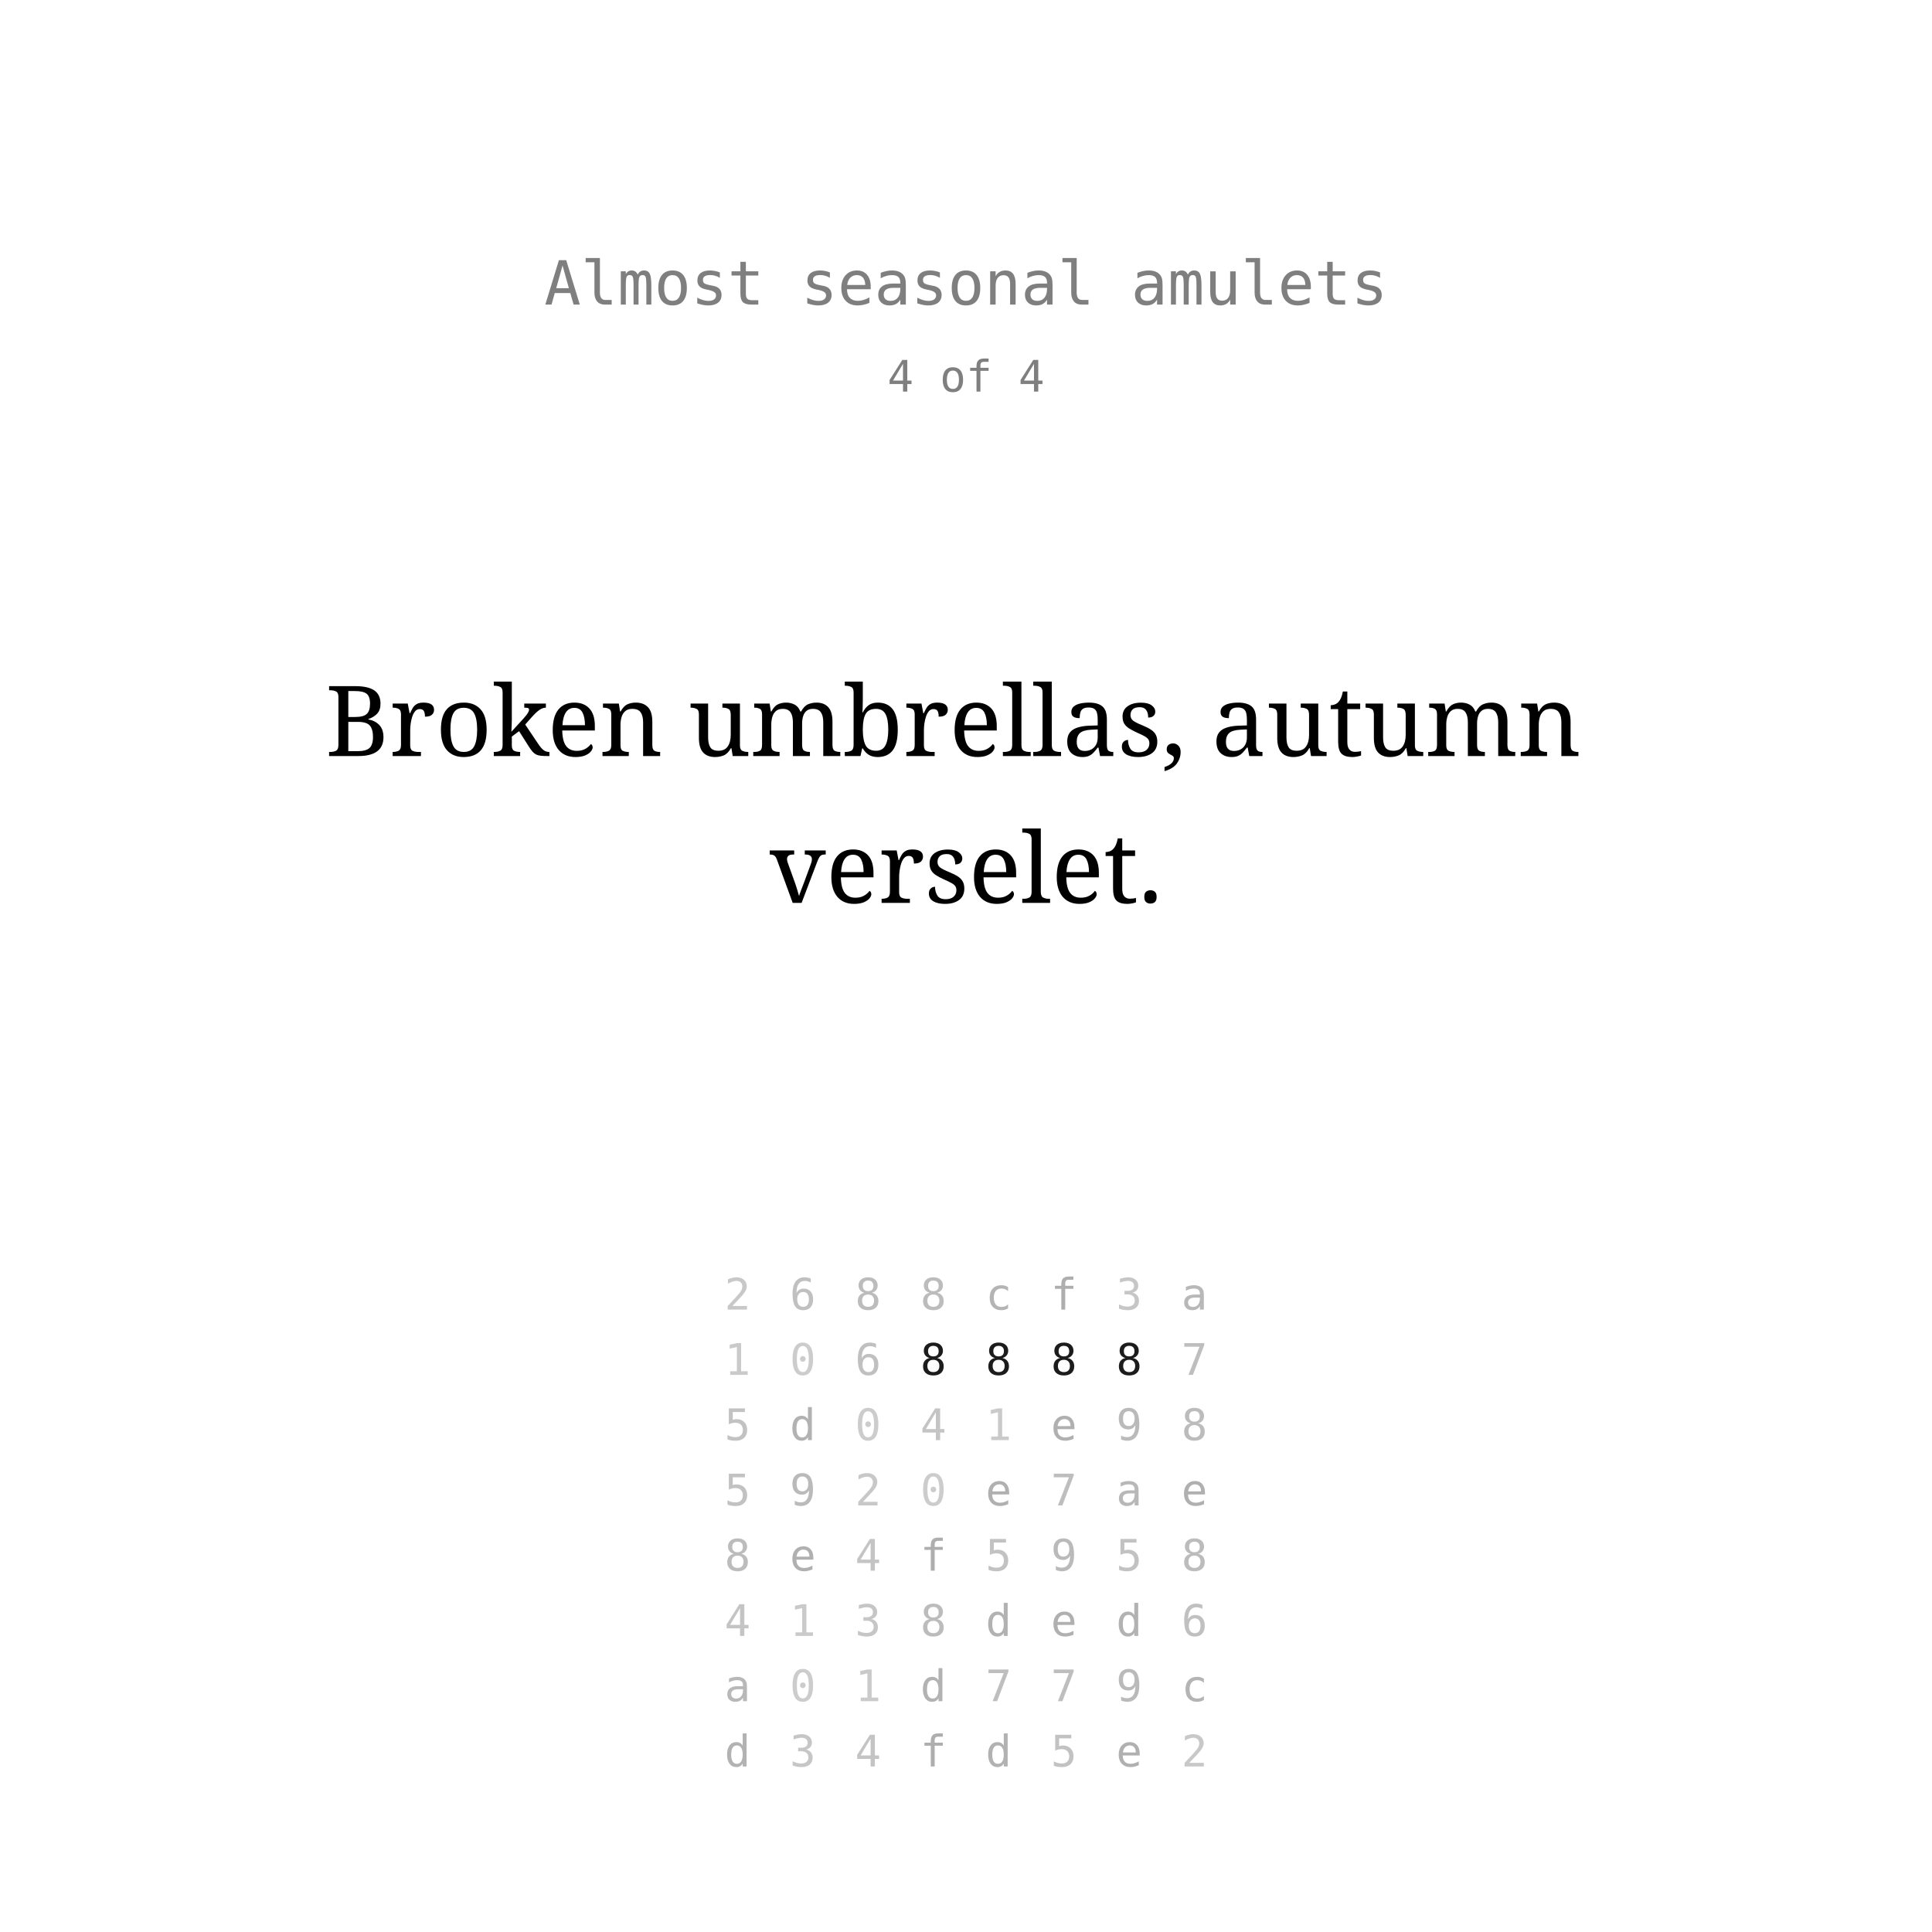
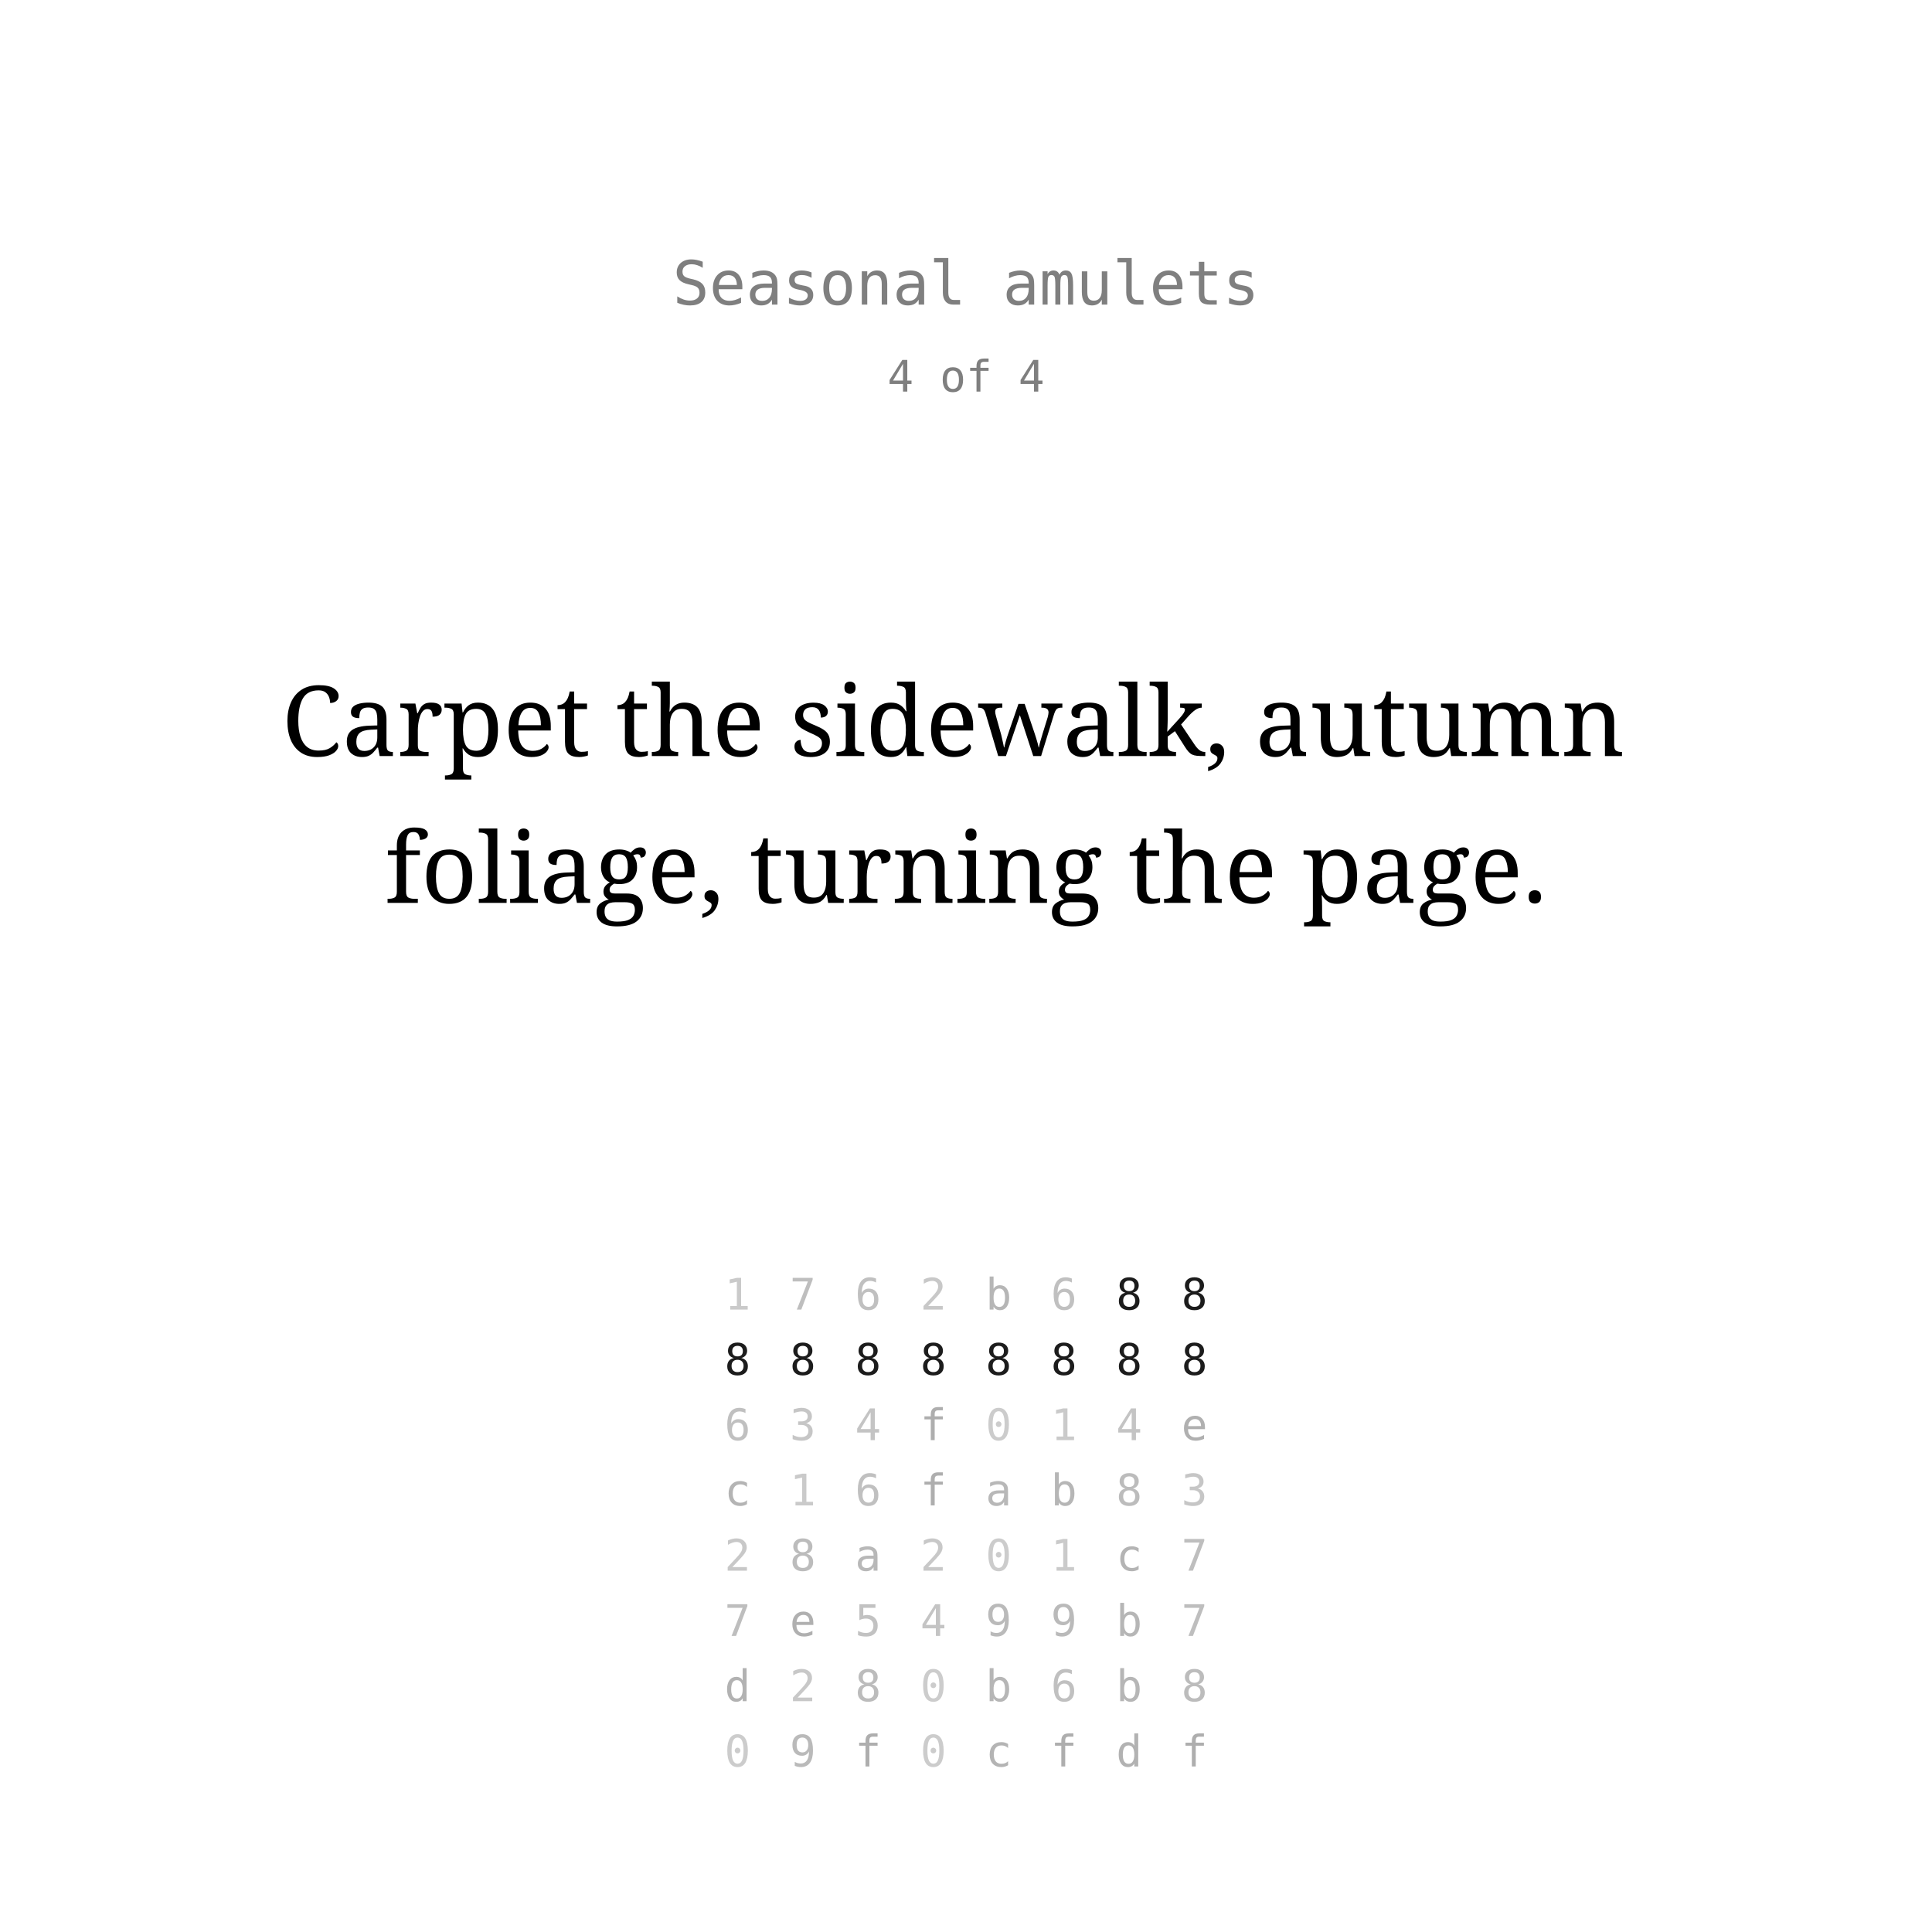
<svg xmlns="http://www.w3.org/2000/svg" viewBox="0 0 888 888" width="888" height="888" shape-rendering="crispEdges">
  <style>.h0{fill:#fff} .h1{fill:#000}</style>
  <rect class="h0" x="0" y="0" width="888" height="888" />
-   <text x="444" y="140" class="h1" font-family="monospace" font-size="28px" opacity=".5" text-anchor="middle">Almost seasonal amulets</text>
+   <text x="444" y="140" class="h1" font-family="monospace" font-size="28px" opacity=".5" text-anchor="middle">Seasonal amulets</text>
  <text x="444" y="180" class="h1" font-family="monospace" font-size="20px" opacity=".5" text-anchor="middle">4 of 4</text>
  <text class="h1" x="444" y="280" font-family="serif" font-size="45px" text-anchor="middle">
-     <tspan x="444" dy="1.5em">Broken umbrellas, autumn </tspan>
-     <tspan x="444" dy="1.5em">verselet.</tspan>
+     <tspan x="444" dy="1.5em">Carpet the sidewalk, autumn </tspan>
+     <tspan x="444" dy="1.5em">foliage, turning the page.</tspan>
  </text>
-   <text opacity="0.216" class="h1" x="339" y="595" font-family="monospace" dominant-baseline="central" text-anchor="middle" font-size="20px">2</text>
-   <text opacity="0.247" class="h1" x="369" y="595" font-family="monospace" dominant-baseline="central" text-anchor="middle" font-size="20px">6</text>
-   <text opacity="0.263" class="h1" x="399" y="595" font-family="monospace" dominant-baseline="central" text-anchor="middle" font-size="20px">8</text>
-   <text opacity="0.263" class="h1" x="429" y="595" font-family="monospace" dominant-baseline="central" text-anchor="middle" font-size="20px">8</text>
-   <text opacity="0.294" class="h1" x="459" y="595" font-family="monospace" dominant-baseline="central" text-anchor="middle" font-size="20px">c</text>
-   <text opacity="0.317" class="h1" x="489" y="595" font-family="monospace" dominant-baseline="central" text-anchor="middle" font-size="20px">f</text>
-   <text opacity="0.223" class="h1" x="519" y="595" font-family="monospace" dominant-baseline="central" text-anchor="middle" font-size="20px">3</text>
-   <text opacity="0.278" class="h1" x="549" y="595" font-family="monospace" dominant-baseline="central" text-anchor="middle" font-size="20px">a</text>
-   <text opacity="0.208" class="h1" x="339" y="625" font-family="monospace" dominant-baseline="central" text-anchor="middle" font-size="20px">1</text>
-   <text opacity="0.2" class="h1" x="369" y="625" font-family="monospace" dominant-baseline="central" text-anchor="middle" font-size="20px">0</text>
-   <text opacity="0.247" class="h1" x="399" y="625" font-family="monospace" dominant-baseline="central" text-anchor="middle" font-size="20px">6</text>
+   <text opacity="0.208" class="h1" x="339" y="595" font-family="monospace" dominant-baseline="central" text-anchor="middle" font-size="20px">1</text>
+   <text opacity="0.255" class="h1" x="369" y="595" font-family="monospace" dominant-baseline="central" text-anchor="middle" font-size="20px">7</text>
+   <text opacity="0.247" class="h1" x="399" y="595" font-family="monospace" dominant-baseline="central" text-anchor="middle" font-size="20px">6</text>
+   <text opacity="0.216" class="h1" x="429" y="595" font-family="monospace" dominant-baseline="central" text-anchor="middle" font-size="20px">2</text>
+   <text opacity="0.286" class="h1" x="459" y="595" font-family="monospace" dominant-baseline="central" text-anchor="middle" font-size="20px">b</text>
+   <text opacity="0.247" class="h1" x="489" y="595" font-family="monospace" dominant-baseline="central" text-anchor="middle" font-size="20px">6</text>
+   <text opacity="0.888" class="h1" x="519" y="595" font-family="monospace" dominant-baseline="central" text-anchor="middle" font-size="20px">8</text>
+   <text opacity="0.888" class="h1" x="549" y="595" font-family="monospace" dominant-baseline="central" text-anchor="middle" font-size="20px">8</text>
+   <text opacity="0.888" class="h1" x="339" y="625" font-family="monospace" dominant-baseline="central" text-anchor="middle" font-size="20px">8</text>
+   <text opacity="0.888" class="h1" x="369" y="625" font-family="monospace" dominant-baseline="central" text-anchor="middle" font-size="20px">8</text>
+   <text opacity="0.888" class="h1" x="399" y="625" font-family="monospace" dominant-baseline="central" text-anchor="middle" font-size="20px">8</text>
  <text opacity="0.888" class="h1" x="429" y="625" font-family="monospace" dominant-baseline="central" text-anchor="middle" font-size="20px">8</text>
  <text opacity="0.888" class="h1" x="459" y="625" font-family="monospace" dominant-baseline="central" text-anchor="middle" font-size="20px">8</text>
  <text opacity="0.888" class="h1" x="489" y="625" font-family="monospace" dominant-baseline="central" text-anchor="middle" font-size="20px">8</text>
  <text opacity="0.888" class="h1" x="519" y="625" font-family="monospace" dominant-baseline="central" text-anchor="middle" font-size="20px">8</text>
-   <text opacity="0.255" class="h1" x="549" y="625" font-family="monospace" dominant-baseline="central" text-anchor="middle" font-size="20px">7</text>
-   <text opacity="0.239" class="h1" x="339" y="655" font-family="monospace" dominant-baseline="central" text-anchor="middle" font-size="20px">5</text>
-   <text opacity="0.302" class="h1" x="369" y="655" font-family="monospace" dominant-baseline="central" text-anchor="middle" font-size="20px">d</text>
-   <text opacity="0.2" class="h1" x="399" y="655" font-family="monospace" dominant-baseline="central" text-anchor="middle" font-size="20px">0</text>
-   <text opacity="0.231" class="h1" x="429" y="655" font-family="monospace" dominant-baseline="central" text-anchor="middle" font-size="20px">4</text>
-   <text opacity="0.208" class="h1" x="459" y="655" font-family="monospace" dominant-baseline="central" text-anchor="middle" font-size="20px">1</text>
-   <text opacity="0.309" class="h1" x="489" y="655" font-family="monospace" dominant-baseline="central" text-anchor="middle" font-size="20px">e</text>
-   <text opacity="0.27" class="h1" x="519" y="655" font-family="monospace" dominant-baseline="central" text-anchor="middle" font-size="20px">9</text>
-   <text opacity="0.263" class="h1" x="549" y="655" font-family="monospace" dominant-baseline="central" text-anchor="middle" font-size="20px">8</text>
-   <text opacity="0.239" class="h1" x="339" y="685" font-family="monospace" dominant-baseline="central" text-anchor="middle" font-size="20px">5</text>
-   <text opacity="0.27" class="h1" x="369" y="685" font-family="monospace" dominant-baseline="central" text-anchor="middle" font-size="20px">9</text>
-   <text opacity="0.216" class="h1" x="399" y="685" font-family="monospace" dominant-baseline="central" text-anchor="middle" font-size="20px">2</text>
-   <text opacity="0.2" class="h1" x="429" y="685" font-family="monospace" dominant-baseline="central" text-anchor="middle" font-size="20px">0</text>
-   <text opacity="0.309" class="h1" x="459" y="685" font-family="monospace" dominant-baseline="central" text-anchor="middle" font-size="20px">e</text>
-   <text opacity="0.255" class="h1" x="489" y="685" font-family="monospace" dominant-baseline="central" text-anchor="middle" font-size="20px">7</text>
-   <text opacity="0.278" class="h1" x="519" y="685" font-family="monospace" dominant-baseline="central" text-anchor="middle" font-size="20px">a</text>
-   <text opacity="0.309" class="h1" x="549" y="685" font-family="monospace" dominant-baseline="central" text-anchor="middle" font-size="20px">e</text>
-   <text opacity="0.263" class="h1" x="339" y="715" font-family="monospace" dominant-baseline="central" text-anchor="middle" font-size="20px">8</text>
-   <text opacity="0.309" class="h1" x="369" y="715" font-family="monospace" dominant-baseline="central" text-anchor="middle" font-size="20px">e</text>
-   <text opacity="0.231" class="h1" x="399" y="715" font-family="monospace" dominant-baseline="central" text-anchor="middle" font-size="20px">4</text>
-   <text opacity="0.317" class="h1" x="429" y="715" font-family="monospace" dominant-baseline="central" text-anchor="middle" font-size="20px">f</text>
-   <text opacity="0.239" class="h1" x="459" y="715" font-family="monospace" dominant-baseline="central" text-anchor="middle" font-size="20px">5</text>
-   <text opacity="0.27" class="h1" x="489" y="715" font-family="monospace" dominant-baseline="central" text-anchor="middle" font-size="20px">9</text>
-   <text opacity="0.239" class="h1" x="519" y="715" font-family="monospace" dominant-baseline="central" text-anchor="middle" font-size="20px">5</text>
-   <text opacity="0.263" class="h1" x="549" y="715" font-family="monospace" dominant-baseline="central" text-anchor="middle" font-size="20px">8</text>
-   <text opacity="0.231" class="h1" x="339" y="745" font-family="monospace" dominant-baseline="central" text-anchor="middle" font-size="20px">4</text>
-   <text opacity="0.208" class="h1" x="369" y="745" font-family="monospace" dominant-baseline="central" text-anchor="middle" font-size="20px">1</text>
-   <text opacity="0.223" class="h1" x="399" y="745" font-family="monospace" dominant-baseline="central" text-anchor="middle" font-size="20px">3</text>
-   <text opacity="0.263" class="h1" x="429" y="745" font-family="monospace" dominant-baseline="central" text-anchor="middle" font-size="20px">8</text>
-   <text opacity="0.302" class="h1" x="459" y="745" font-family="monospace" dominant-baseline="central" text-anchor="middle" font-size="20px">d</text>
-   <text opacity="0.309" class="h1" x="489" y="745" font-family="monospace" dominant-baseline="central" text-anchor="middle" font-size="20px">e</text>
-   <text opacity="0.302" class="h1" x="519" y="745" font-family="monospace" dominant-baseline="central" text-anchor="middle" font-size="20px">d</text>
-   <text opacity="0.247" class="h1" x="549" y="745" font-family="monospace" dominant-baseline="central" text-anchor="middle" font-size="20px">6</text>
-   <text opacity="0.278" class="h1" x="339" y="775" font-family="monospace" dominant-baseline="central" text-anchor="middle" font-size="20px">a</text>
-   <text opacity="0.2" class="h1" x="369" y="775" font-family="monospace" dominant-baseline="central" text-anchor="middle" font-size="20px">0</text>
-   <text opacity="0.208" class="h1" x="399" y="775" font-family="monospace" dominant-baseline="central" text-anchor="middle" font-size="20px">1</text>
-   <text opacity="0.302" class="h1" x="429" y="775" font-family="monospace" dominant-baseline="central" text-anchor="middle" font-size="20px">d</text>
-   <text opacity="0.255" class="h1" x="459" y="775" font-family="monospace" dominant-baseline="central" text-anchor="middle" font-size="20px">7</text>
-   <text opacity="0.255" class="h1" x="489" y="775" font-family="monospace" dominant-baseline="central" text-anchor="middle" font-size="20px">7</text>
-   <text opacity="0.27" class="h1" x="519" y="775" font-family="monospace" dominant-baseline="central" text-anchor="middle" font-size="20px">9</text>
-   <text opacity="0.294" class="h1" x="549" y="775" font-family="monospace" dominant-baseline="central" text-anchor="middle" font-size="20px">c</text>
-   <text opacity="0.302" class="h1" x="339" y="805" font-family="monospace" dominant-baseline="central" text-anchor="middle" font-size="20px">d</text>
-   <text opacity="0.223" class="h1" x="369" y="805" font-family="monospace" dominant-baseline="central" text-anchor="middle" font-size="20px">3</text>
-   <text opacity="0.231" class="h1" x="399" y="805" font-family="monospace" dominant-baseline="central" text-anchor="middle" font-size="20px">4</text>
-   <text opacity="0.317" class="h1" x="429" y="805" font-family="monospace" dominant-baseline="central" text-anchor="middle" font-size="20px">f</text>
-   <text opacity="0.302" class="h1" x="459" y="805" font-family="monospace" dominant-baseline="central" text-anchor="middle" font-size="20px">d</text>
-   <text opacity="0.239" class="h1" x="489" y="805" font-family="monospace" dominant-baseline="central" text-anchor="middle" font-size="20px">5</text>
-   <text opacity="0.309" class="h1" x="519" y="805" font-family="monospace" dominant-baseline="central" text-anchor="middle" font-size="20px">e</text>
-   <text opacity="0.216" class="h1" x="549" y="805" font-family="monospace" dominant-baseline="central" text-anchor="middle" font-size="20px">2</text>
+   <text opacity="0.888" class="h1" x="549" y="625" font-family="monospace" dominant-baseline="central" text-anchor="middle" font-size="20px">8</text>
+   <text opacity="0.247" class="h1" x="339" y="655" font-family="monospace" dominant-baseline="central" text-anchor="middle" font-size="20px">6</text>
+   <text opacity="0.223" class="h1" x="369" y="655" font-family="monospace" dominant-baseline="central" text-anchor="middle" font-size="20px">3</text>
+   <text opacity="0.231" class="h1" x="399" y="655" font-family="monospace" dominant-baseline="central" text-anchor="middle" font-size="20px">4</text>
+   <text opacity="0.317" class="h1" x="429" y="655" font-family="monospace" dominant-baseline="central" text-anchor="middle" font-size="20px">f</text>
+   <text opacity="0.2" class="h1" x="459" y="655" font-family="monospace" dominant-baseline="central" text-anchor="middle" font-size="20px">0</text>
+   <text opacity="0.208" class="h1" x="489" y="655" font-family="monospace" dominant-baseline="central" text-anchor="middle" font-size="20px">1</text>
+   <text opacity="0.231" class="h1" x="519" y="655" font-family="monospace" dominant-baseline="central" text-anchor="middle" font-size="20px">4</text>
+   <text opacity="0.309" class="h1" x="549" y="655" font-family="monospace" dominant-baseline="central" text-anchor="middle" font-size="20px">e</text>
+   <text opacity="0.294" class="h1" x="339" y="685" font-family="monospace" dominant-baseline="central" text-anchor="middle" font-size="20px">c</text>
+   <text opacity="0.208" class="h1" x="369" y="685" font-family="monospace" dominant-baseline="central" text-anchor="middle" font-size="20px">1</text>
+   <text opacity="0.247" class="h1" x="399" y="685" font-family="monospace" dominant-baseline="central" text-anchor="middle" font-size="20px">6</text>
+   <text opacity="0.317" class="h1" x="429" y="685" font-family="monospace" dominant-baseline="central" text-anchor="middle" font-size="20px">f</text>
+   <text opacity="0.278" class="h1" x="459" y="685" font-family="monospace" dominant-baseline="central" text-anchor="middle" font-size="20px">a</text>
+   <text opacity="0.286" class="h1" x="489" y="685" font-family="monospace" dominant-baseline="central" text-anchor="middle" font-size="20px">b</text>
+   <text opacity="0.263" class="h1" x="519" y="685" font-family="monospace" dominant-baseline="central" text-anchor="middle" font-size="20px">8</text>
+   <text opacity="0.223" class="h1" x="549" y="685" font-family="monospace" dominant-baseline="central" text-anchor="middle" font-size="20px">3</text>
+   <text opacity="0.216" class="h1" x="339" y="715" font-family="monospace" dominant-baseline="central" text-anchor="middle" font-size="20px">2</text>
+   <text opacity="0.263" class="h1" x="369" y="715" font-family="monospace" dominant-baseline="central" text-anchor="middle" font-size="20px">8</text>
+   <text opacity="0.278" class="h1" x="399" y="715" font-family="monospace" dominant-baseline="central" text-anchor="middle" font-size="20px">a</text>
+   <text opacity="0.216" class="h1" x="429" y="715" font-family="monospace" dominant-baseline="central" text-anchor="middle" font-size="20px">2</text>
+   <text opacity="0.2" class="h1" x="459" y="715" font-family="monospace" dominant-baseline="central" text-anchor="middle" font-size="20px">0</text>
+   <text opacity="0.208" class="h1" x="489" y="715" font-family="monospace" dominant-baseline="central" text-anchor="middle" font-size="20px">1</text>
+   <text opacity="0.294" class="h1" x="519" y="715" font-family="monospace" dominant-baseline="central" text-anchor="middle" font-size="20px">c</text>
+   <text opacity="0.255" class="h1" x="549" y="715" font-family="monospace" dominant-baseline="central" text-anchor="middle" font-size="20px">7</text>
+   <text opacity="0.255" class="h1" x="339" y="745" font-family="monospace" dominant-baseline="central" text-anchor="middle" font-size="20px">7</text>
+   <text opacity="0.309" class="h1" x="369" y="745" font-family="monospace" dominant-baseline="central" text-anchor="middle" font-size="20px">e</text>
+   <text opacity="0.239" class="h1" x="399" y="745" font-family="monospace" dominant-baseline="central" text-anchor="middle" font-size="20px">5</text>
+   <text opacity="0.231" class="h1" x="429" y="745" font-family="monospace" dominant-baseline="central" text-anchor="middle" font-size="20px">4</text>
+   <text opacity="0.27" class="h1" x="459" y="745" font-family="monospace" dominant-baseline="central" text-anchor="middle" font-size="20px">9</text>
+   <text opacity="0.27" class="h1" x="489" y="745" font-family="monospace" dominant-baseline="central" text-anchor="middle" font-size="20px">9</text>
+   <text opacity="0.286" class="h1" x="519" y="745" font-family="monospace" dominant-baseline="central" text-anchor="middle" font-size="20px">b</text>
+   <text opacity="0.255" class="h1" x="549" y="745" font-family="monospace" dominant-baseline="central" text-anchor="middle" font-size="20px">7</text>
+   <text opacity="0.302" class="h1" x="339" y="775" font-family="monospace" dominant-baseline="central" text-anchor="middle" font-size="20px">d</text>
+   <text opacity="0.216" class="h1" x="369" y="775" font-family="monospace" dominant-baseline="central" text-anchor="middle" font-size="20px">2</text>
+   <text opacity="0.263" class="h1" x="399" y="775" font-family="monospace" dominant-baseline="central" text-anchor="middle" font-size="20px">8</text>
+   <text opacity="0.2" class="h1" x="429" y="775" font-family="monospace" dominant-baseline="central" text-anchor="middle" font-size="20px">0</text>
+   <text opacity="0.286" class="h1" x="459" y="775" font-family="monospace" dominant-baseline="central" text-anchor="middle" font-size="20px">b</text>
+   <text opacity="0.247" class="h1" x="489" y="775" font-family="monospace" dominant-baseline="central" text-anchor="middle" font-size="20px">6</text>
+   <text opacity="0.286" class="h1" x="519" y="775" font-family="monospace" dominant-baseline="central" text-anchor="middle" font-size="20px">b</text>
+   <text opacity="0.263" class="h1" x="549" y="775" font-family="monospace" dominant-baseline="central" text-anchor="middle" font-size="20px">8</text>
+   <text opacity="0.2" class="h1" x="339" y="805" font-family="monospace" dominant-baseline="central" text-anchor="middle" font-size="20px">0</text>
+   <text opacity="0.27" class="h1" x="369" y="805" font-family="monospace" dominant-baseline="central" text-anchor="middle" font-size="20px">9</text>
+   <text opacity="0.317" class="h1" x="399" y="805" font-family="monospace" dominant-baseline="central" text-anchor="middle" font-size="20px">f</text>
+   <text opacity="0.2" class="h1" x="429" y="805" font-family="monospace" dominant-baseline="central" text-anchor="middle" font-size="20px">0</text>
+   <text opacity="0.294" class="h1" x="459" y="805" font-family="monospace" dominant-baseline="central" text-anchor="middle" font-size="20px">c</text>
+   <text opacity="0.317" class="h1" x="489" y="805" font-family="monospace" dominant-baseline="central" text-anchor="middle" font-size="20px">f</text>
+   <text opacity="0.302" class="h1" x="519" y="805" font-family="monospace" dominant-baseline="central" text-anchor="middle" font-size="20px">d</text>
+   <text opacity="0.317" class="h1" x="549" y="805" font-family="monospace" dominant-baseline="central" text-anchor="middle" font-size="20px">f</text>
</svg>
